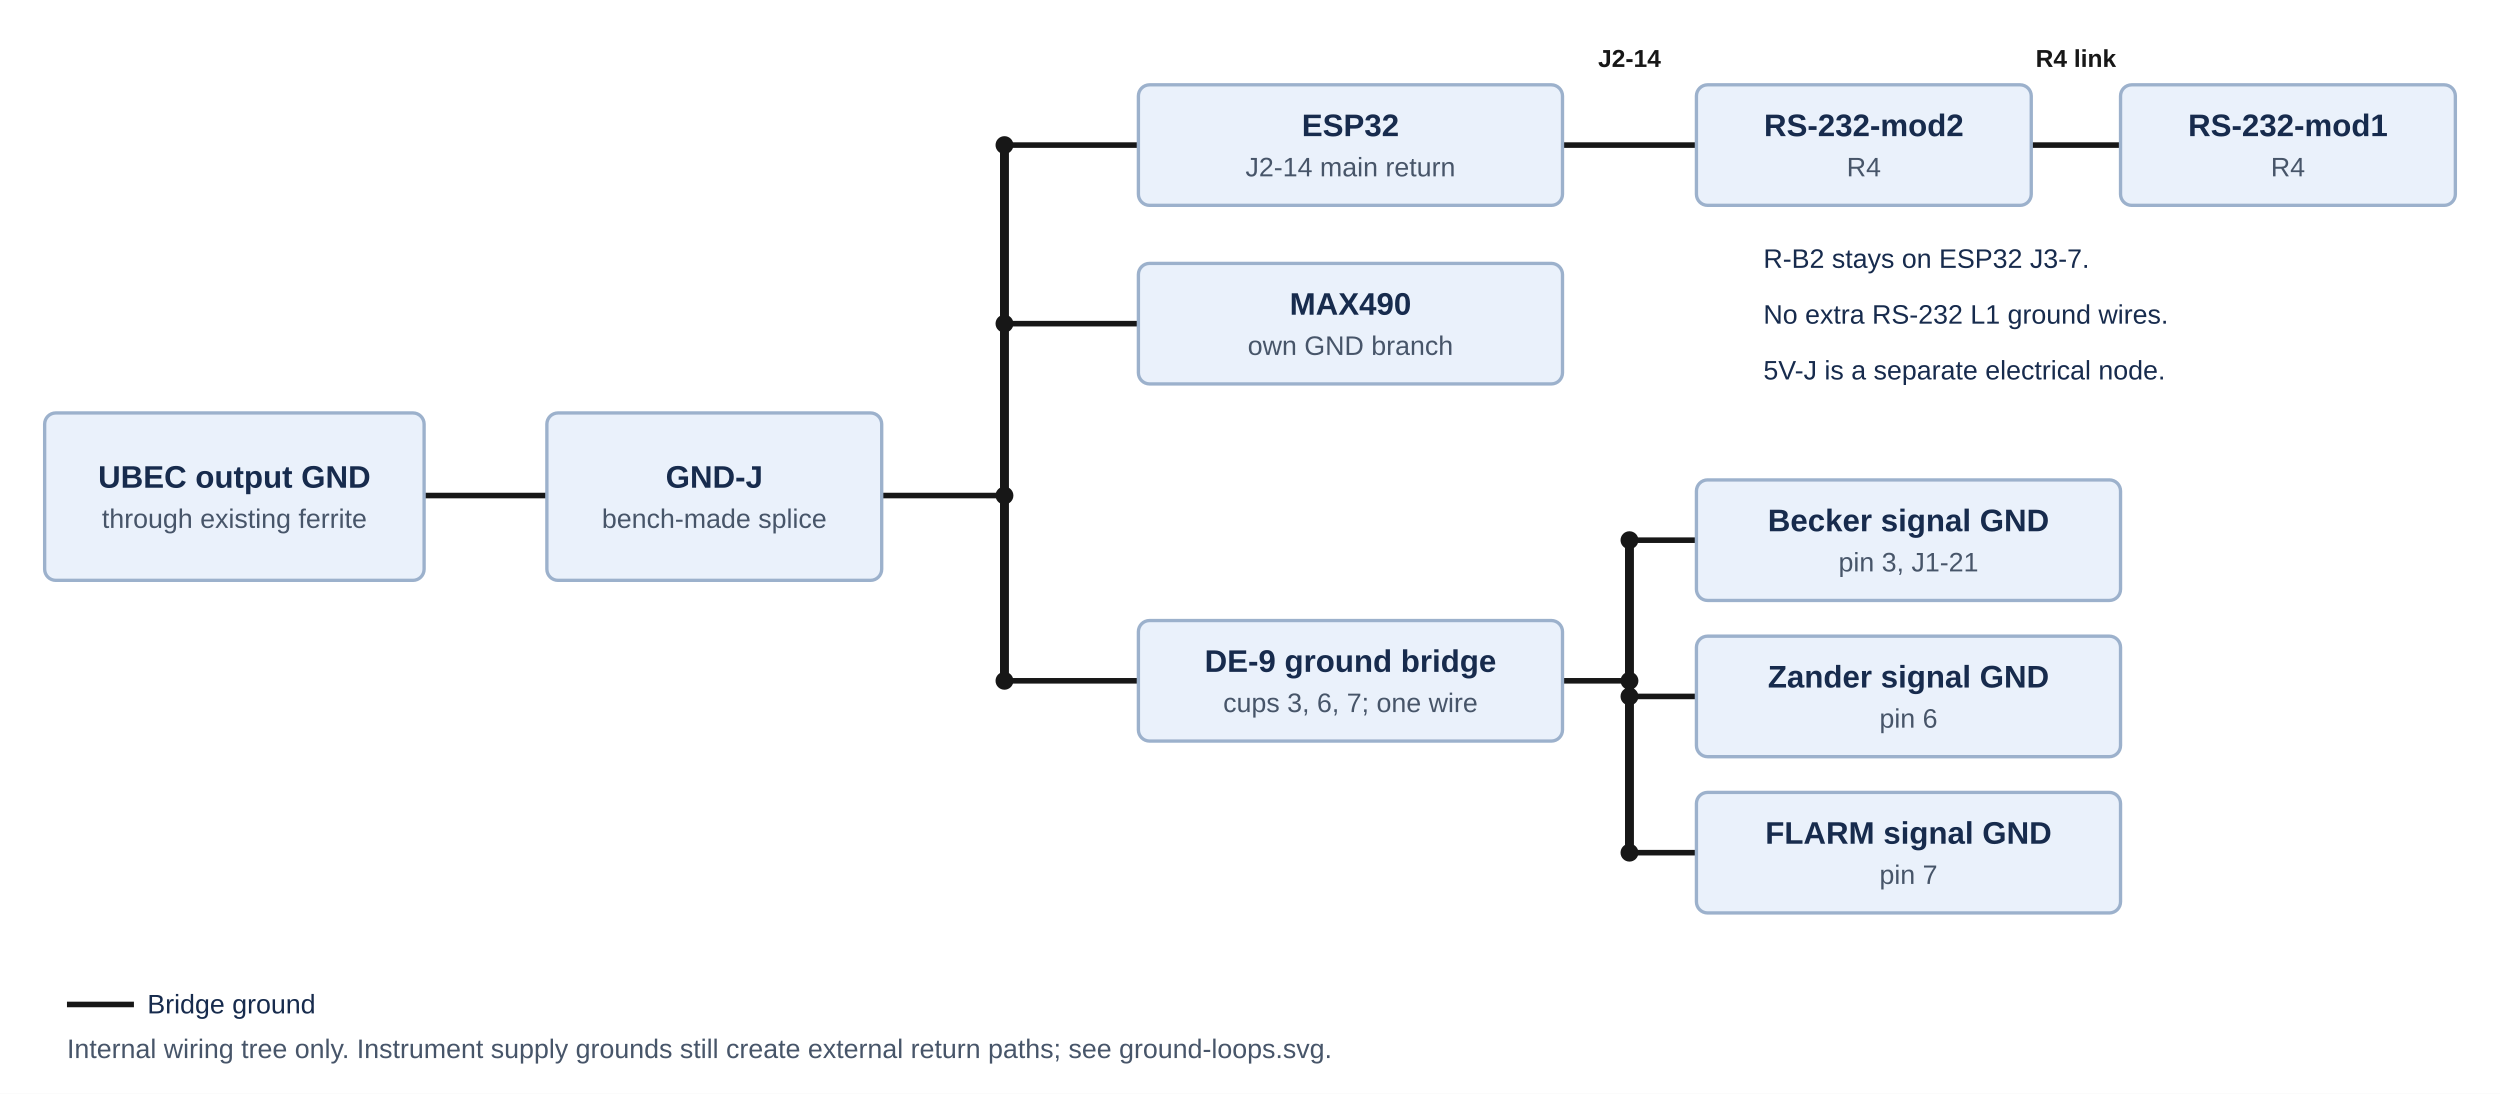
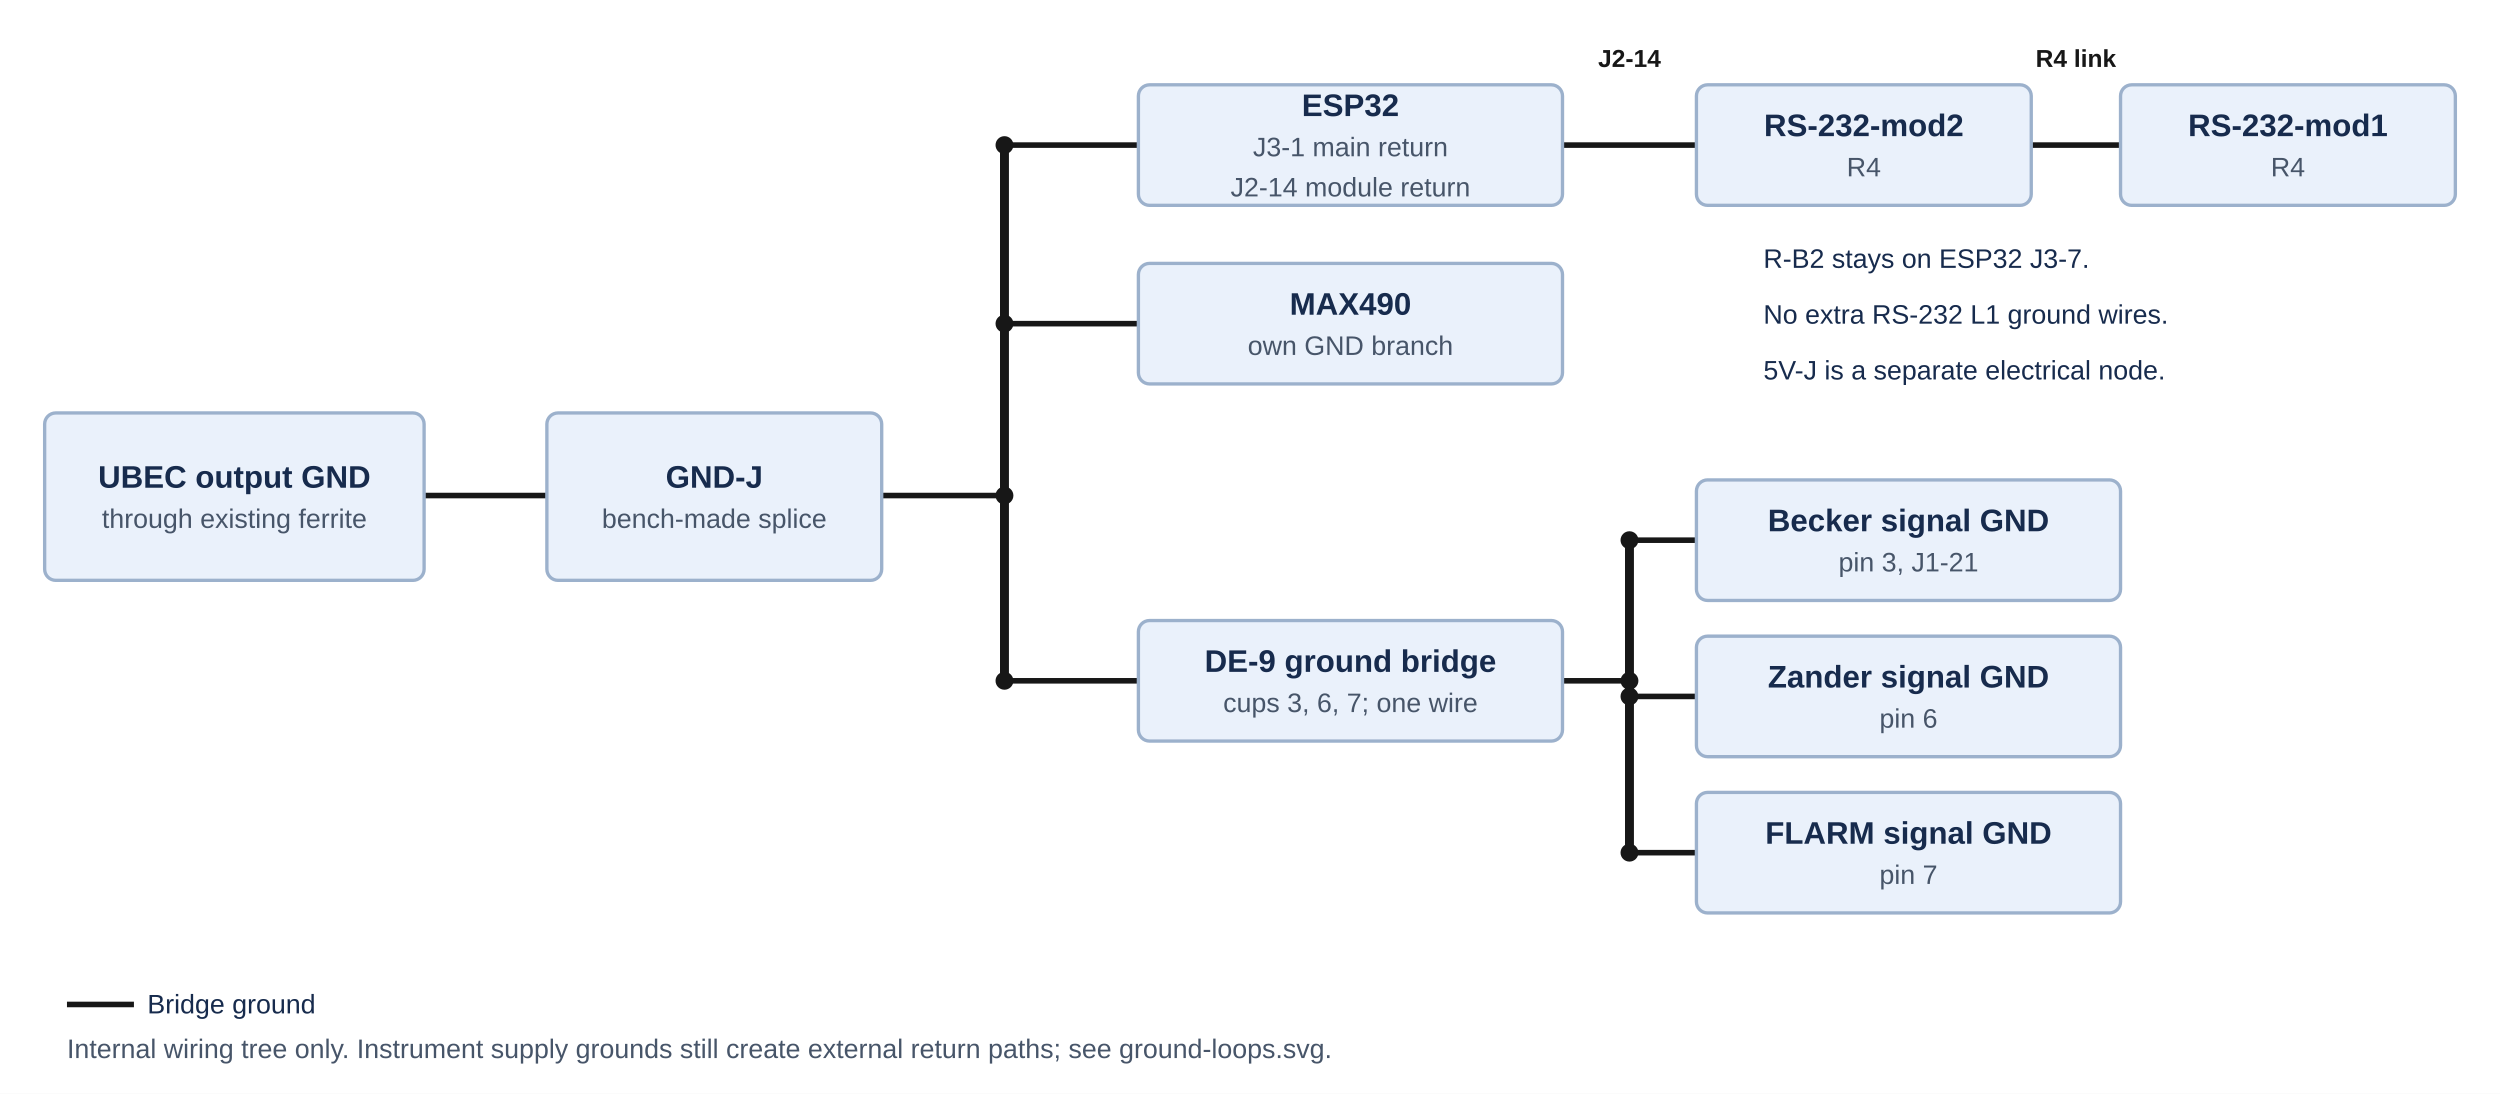
<svg xmlns="http://www.w3.org/2000/svg" width="1120" height="490" viewBox="0 0 1120 490" role="img" aria-labelledby="title desc">
  <rect width="1120" height="490" fill="white" />
  <g font-family="Arial,sans-serif">
    <path d="M190 222 L245 222" stroke="#171717" stroke-width="2.5" fill="none" />
    <path d="M395 222 L450 222" stroke="#171717" stroke-width="2.5" fill="none" />
    <path d="M450 65 L450 305" stroke="#171717" stroke-width="4" fill="none" />
    <path d="M450 65 L510 65" stroke="#171717" stroke-width="2.5" fill="none" />
    <path d="M450 145 L510 145" stroke="#171717" stroke-width="2.5" fill="none" />
    <path d="M450 305 L510 305" stroke="#171717" stroke-width="2.5" fill="none" />
    <path d="M700 305 L730 305" stroke="#171717" stroke-width="2.5" fill="none" />
    <path d="M730 242 L730 382" stroke="#171717" stroke-width="4" fill="none" />
    <path d="M730 242 L760 242" stroke="#171717" stroke-width="2.5" fill="none" />
    <path d="M730 312 L760 312" stroke="#171717" stroke-width="2.5" fill="none" />
    <path d="M730 382 L760 382" stroke="#171717" stroke-width="2.5" fill="none" />
    <path d="M700 65 L760 65" stroke="#171717" stroke-width="2.5" fill="none" />
    <path d="M910 65 L950 65" stroke="#171717" stroke-width="2.5" fill="none" />
    <path d="M30 450 H60" stroke="#171717" stroke-width="2.5" />
    <circle cx="450" cy="222" r="4" fill="#171717" />
    <circle cx="450" cy="65" r="4" fill="#171717" />
    <circle cx="450" cy="145" r="4" fill="#171717" />
    <circle cx="450" cy="305" r="4" fill="#171717" />
    <circle cx="730" cy="305" r="4" fill="#171717" />
    <circle cx="730" cy="242" r="4" fill="#171717" />
    <circle cx="730" cy="312" r="4" fill="#171717" />
    <circle cx="730" cy="382" r="4" fill="#171717" />
    <rect x="20" y="185" width="170" height="75" rx="5" fill="#eaf1fb" stroke="#9cb1cc" stroke-width="1.5" />
    <rect x="245" y="185" width="150" height="75" rx="5" fill="#eaf1fb" stroke="#9cb1cc" stroke-width="1.5" />
    <rect x="510" y="38" width="190" height="54" rx="5" fill="#eaf1fb" stroke="#9cb1cc" stroke-width="1.5" />
    <rect x="510" y="118" width="190" height="54" rx="5" fill="#eaf1fb" stroke="#9cb1cc" stroke-width="1.5" />
    <rect x="510" y="278" width="190" height="54" rx="5" fill="#eaf1fb" stroke="#9cb1cc" stroke-width="1.5" />
    <rect x="760" y="215" width="190" height="54" rx="5" fill="#eaf1fb" stroke="#9cb1cc" stroke-width="1.5" />
    <rect x="760" y="285" width="190" height="54" rx="5" fill="#eaf1fb" stroke="#9cb1cc" stroke-width="1.5" />
    <rect x="760" y="355" width="190" height="54" rx="5" fill="#eaf1fb" stroke="#9cb1cc" stroke-width="1.5" />
    <rect x="760" y="38" width="150" height="54" rx="5" fill="#eaf1fb" stroke="#9cb1cc" stroke-width="1.5" />
    <rect x="950" y="38" width="150" height="54" rx="5" fill="#eaf1fb" stroke="#9cb1cc" stroke-width="1.5" />
    <text x="105.0" y="218.5" font-size="14" fill="#172b4d" text-anchor="middle" font-weight="700">UBEC output GND</text>
    <text x="105.0" y="236.5" font-size="12" fill="#475569" text-anchor="middle">through existing ferrite</text>
    <text x="320.0" y="218.5" font-size="14" fill="#172b4d" text-anchor="middle" font-weight="700">GND-J</text>
    <text x="320.0" y="236.5" font-size="12" fill="#475569" text-anchor="middle">bench-made splice</text>
-     <text x="605.0" y="61.0" font-size="14" fill="#172b4d" text-anchor="middle" font-weight="700">ESP32</text>
-     <text x="605.0" y="79.0" font-size="12" fill="#475569" text-anchor="middle">J2-14 main return</text>
+     <text x="605.0" y="52.0" font-size="14" fill="#172b4d" text-anchor="middle" font-weight="700">ESP32</text>
+     <text x="605.0" y="70.0" font-size="12" fill="#475569" text-anchor="middle">J3-1 main return</text>
+     <text x="605.0" y="88.0" font-size="12" fill="#475569" text-anchor="middle">J2-14 module return</text>
    <text x="605.0" y="141.0" font-size="14" fill="#172b4d" text-anchor="middle" font-weight="700">MAX490</text>
    <text x="605.0" y="159.0" font-size="12" fill="#475569" text-anchor="middle">own GND branch</text>
    <text x="605.0" y="301.0" font-size="14" fill="#172b4d" text-anchor="middle" font-weight="700">DE-9 ground bridge</text>
    <text x="605.0" y="319.0" font-size="12" fill="#475569" text-anchor="middle">cups 3, 6, 7; one wire</text>
    <text x="855.0" y="238.0" font-size="14" fill="#172b4d" text-anchor="middle" font-weight="700">Becker signal GND</text>
    <text x="855.0" y="256.0" font-size="12" fill="#475569" text-anchor="middle">pin 3, J1-21</text>
    <text x="855.0" y="308.0" font-size="14" fill="#172b4d" text-anchor="middle" font-weight="700">Zander signal GND</text>
    <text x="855.0" y="326.0" font-size="12" fill="#475569" text-anchor="middle">pin 6</text>
    <text x="855.0" y="378.0" font-size="14" fill="#172b4d" text-anchor="middle" font-weight="700">FLARM signal GND</text>
    <text x="855.0" y="396.0" font-size="12" fill="#475569" text-anchor="middle">pin 7</text>
    <text x="835.0" y="61.0" font-size="14" fill="#172b4d" text-anchor="middle" font-weight="700">RS-232-mod2</text>
    <text x="835.0" y="79.0" font-size="12" fill="#475569" text-anchor="middle">R4</text>
    <text x="1025.0" y="61.0" font-size="14" fill="#172b4d" text-anchor="middle" font-weight="700">RS-232-mod1</text>
    <text x="1025.0" y="79.0" font-size="12" fill="#475569" text-anchor="middle">R4</text>
    <text x="730" y="30" font-size="11" fill="#171717" text-anchor="middle" font-weight="700">J2-14</text>
    <text x="930" y="30" font-size="11" fill="#171717" text-anchor="middle" font-weight="700">R4 link</text>
    <text x="790" y="120" font-size="12" fill="#172b4d" text-anchor="start">R-B2 stays on ESP32 J3-7.</text>
    <text x="790" y="145" font-size="12" fill="#172b4d" text-anchor="start">No extra RS-232 L1 ground wires.</text>
    <text x="790" y="170" font-size="12" fill="#172b4d" text-anchor="start">5V-J is a separate electrical node.</text>
    <text x="66" y="454" font-size="12" fill="#172b4d" text-anchor="start">Bridge ground</text>
    <text x="30" y="474" font-size="12" fill="#475569" text-anchor="start">Internal wiring tree only. Instrument supply grounds still create external return paths; see ground-loops.svg.</text>
  </g>
</svg>
